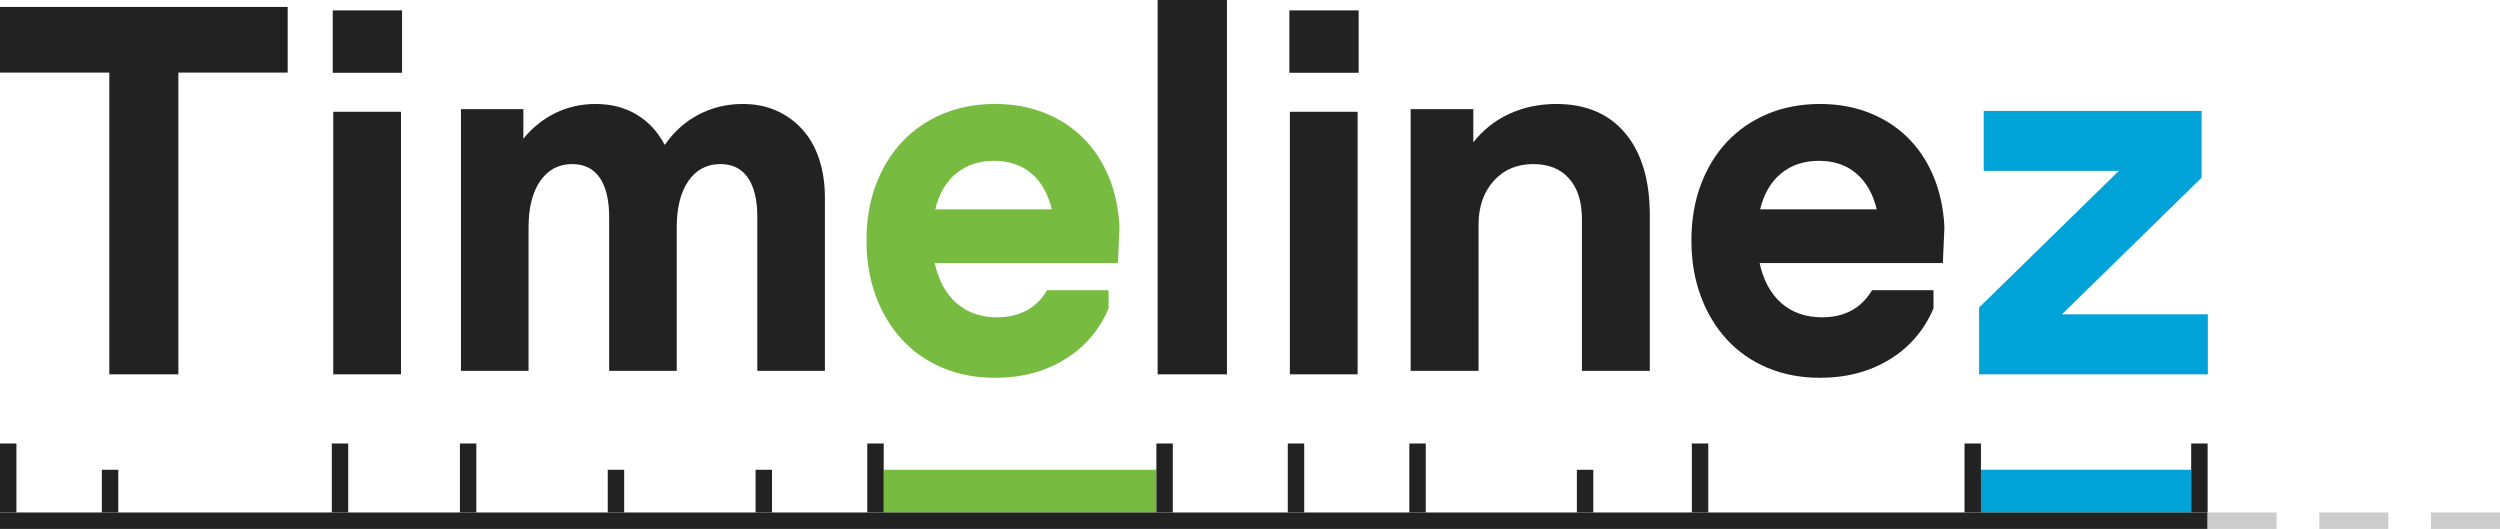
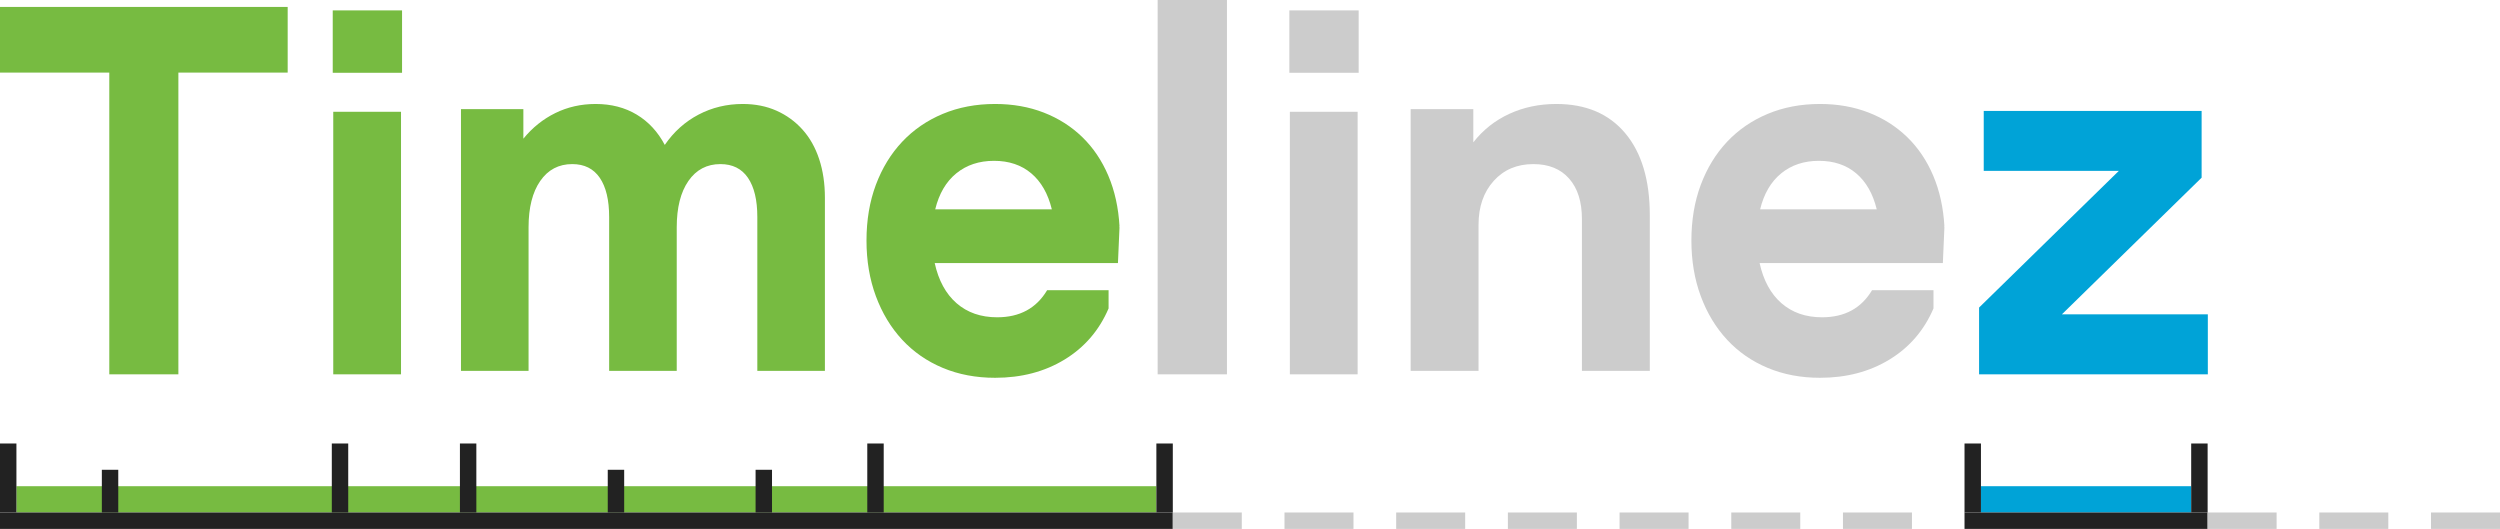
<svg xmlns="http://www.w3.org/2000/svg" width="761px" height="161px" viewBox="0 0 761 161" version="1.1">
-   <g id="timelinez_logo_3.5" stroke="none" stroke-width="1" fill="none" fill-rule="evenodd">
-     <polygon id="Path" fill="#222222" fill-rule="nonzero" points="33.27 22.098 0 22.098 0 2.11 87.569 2.11 87.569 22.098 54.299 22.098 54.299 113.945 33.27 113.945" />
-     <polygon id="Path" fill="#222222" fill-rule="nonzero" points="101.443 34.025 122.068 34.025 122.068 113.945 101.443 113.945" />
-     <g id="events_colour" transform="translate(269, 143)" fill-rule="nonzero">
-       <rect id="Rectangle" fill="#00A3D7" x="334" y="0" width="64" height="13" />
-       <rect id="Rectangle" fill="#77BB41" x="0" y="0" width="83" height="13" />
+   <g id="timelinez_logo_4.0" stroke="none" stroke-width="1" fill="none" fill-rule="evenodd">
+     <polygon id="Path" fill="#77BB41" fill-rule="nonzero" points="33.27 22.098 0 22.098 0 2.11 87.569 2.11 87.569 22.098 54.299 22.098 54.299 113.945 33.27 113.945" />
+     <polygon id="Path" fill="#77BB41" fill-rule="nonzero" points="101.443 34.025 122.068 34.025 122.068 113.945 101.443 113.945" />
+     <g id="events_colour" transform="translate(5, 148)" fill-rule="nonzero">
+       <rect id="Rectangle" fill="#00A3D7" x="598" y="0" width="64" height="8" />
+       <rect id="Rectangle" fill="#77BB41" x="0" y="0" width="347" height="8" />
    </g>
    <g id="timeline_days" transform="translate(0, 135)">
      <g id="Group" fill="#222222" fill-rule="nonzero">
        <rect id="Rectangle" x="0" y="0" width="5" height="21" />
        <rect id="Rectangle" x="101" y="0" width="5" height="21" />
        <rect id="Rectangle" x="140" y="0" width="5" height="21" />
        <rect id="Rectangle" x="264" y="0" width="5" height="21" />
        <rect id="Rectangle" x="352" y="0" width="5" height="21" />
-         <rect id="Rectangle" x="392" y="0" width="5" height="21" />
-         <rect id="Rectangle" x="429" y="0" width="5" height="21" />
-         <rect id="Rectangle" x="515" y="0" width="5" height="21" />
        <rect id="Rectangle" x="598" y="0" width="5" height="21" />
        <rect id="Rectangle" x="667" y="0" width="5" height="21" />
      </g>
      <g id="Rectangle-2" transform="translate(0, 21)">
-         <rect id="Rectangle" fill="#222222" fill-rule="nonzero" x="0" y="0" width="672" height="5" />
+         <rect id="Rectangle" fill="#222222" fill-rule="nonzero" x="0" y="0" width="357" height="5" />
+         <rect id="Rectangle" fill="#222222" fill-rule="nonzero" transform="translate(635, 2.5) scale(-1, 1) translate(-635, -2.5)" x="598" y="0" width="74" height="5" />
        <rect id="Rectangle" fill="#CCCCCC" x="672" y="0" width="21" height="5" />
+         <rect id="Rectangle" fill="#CCCCCC" x="357" y="0" width="21" height="5" />
        <rect id="Rectangle" fill="#CCCCCC" x="706" y="0" width="21" height="5" />
+         <rect id="Rectangle" fill="#CCCCCC" x="391" y="0" width="21" height="5" />
        <rect id="Rectangle" fill="#CCCCCC" x="740" y="0" width="21" height="5" />
+         <rect id="Rectangle" fill="#CCCCCC" x="425" y="0" width="21" height="5" />
+         <rect id="Rectangle" fill="#CCCCCC" x="459" y="0" width="21" height="5" />
+         <rect id="Rectangle" fill="#CCCCCC" x="493" y="0" width="21" height="5" />
+         <rect id="Rectangle" fill="#CCCCCC" x="527" y="0" width="21" height="5" />
+         <rect id="Rectangle" fill="#CCCCCC" x="561" y="0" width="21" height="5" />
      </g>
      <g id="Group-2" transform="translate(31, 8)" fill="#222222" fill-rule="nonzero">
        <rect id="Rectangle" x="154" y="0" width="5" height="13" />
        <rect id="Rectangle" x="0" y="0" width="5" height="13" />
        <rect id="Rectangle" x="199" y="0" width="5" height="13" />
-         <rect id="Rectangle" x="449" y="0" width="5" height="13" />
      </g>
    </g>
-     <polygon id="Path" fill="#222222" fill-rule="nonzero" points="101.284 3.165 122.385 3.165 122.385 22.156 101.284 22.156" />
-     <path d="M140.321,33.229 L159.312,33.229 L159.312,42.22 C162.055,38.855 165.299,36.252 169.045,34.412 C172.79,32.572 176.878,31.651 181.31,31.651 C186.057,31.651 190.225,32.729 193.812,34.885 C197.399,37.041 200.248,40.117 202.358,44.113 C205.101,40.117 208.53,37.041 212.644,34.885 C216.759,32.729 221.243,31.651 226.096,31.651 C229.894,31.651 233.323,32.335 236.383,33.702 C239.443,35.069 242.08,36.988 244.296,39.46 C246.511,41.931 248.2,44.928 249.36,48.451 C250.521,51.974 251.101,55.891 251.101,60.203 L251.101,112.89 L230.528,112.89 L230.528,66.04 C230.528,60.887 229.578,56.917 227.679,54.13 C225.78,51.343 222.984,49.95 219.291,49.95 C215.177,49.95 211.932,51.659 209.558,55.076 C207.185,58.494 205.998,63.2 205.998,69.195 L205.998,112.89 L185.424,112.89 L185.424,66.04 C185.424,60.887 184.475,56.917 182.576,54.13 C180.677,51.343 177.881,49.95 174.188,49.95 C170.073,49.95 166.829,51.659 164.455,55.076 C162.081,58.494 160.894,63.2 160.894,69.195 L160.894,112.89 L140.321,112.89 L140.321,33.229 Z" id="Path" fill="#222222" fill-rule="nonzero" />
+     <polygon id="Path" fill="#77BB41" fill-rule="nonzero" points="101.284 3.165 122.385 3.165 122.385 22.156 101.284 22.156" />
+     <path d="M140.321,33.229 L159.312,33.229 L159.312,42.22 C162.055,38.855 165.299,36.252 169.045,34.412 C172.79,32.572 176.878,31.651 181.31,31.651 C186.057,31.651 190.225,32.729 193.812,34.885 C197.399,37.041 200.248,40.117 202.358,44.113 C205.101,40.117 208.53,37.041 212.644,34.885 C216.759,32.729 221.243,31.651 226.096,31.651 C229.894,31.651 233.323,32.335 236.383,33.702 C239.443,35.069 242.08,36.988 244.296,39.46 C246.511,41.931 248.2,44.928 249.36,48.451 C250.521,51.974 251.101,55.891 251.101,60.203 L251.101,112.89 L230.528,112.89 L230.528,66.04 C230.528,60.887 229.578,56.917 227.679,54.13 C225.78,51.343 222.984,49.95 219.291,49.95 C215.177,49.95 211.932,51.659 209.558,55.076 C207.185,58.494 205.998,63.2 205.998,69.195 L205.998,112.89 L185.424,112.89 L185.424,66.04 C185.424,60.887 184.475,56.917 182.576,54.13 C180.677,51.343 177.881,49.95 174.188,49.95 C170.073,49.95 166.829,51.659 164.455,55.076 C162.081,58.494 160.894,63.2 160.894,69.195 L160.894,112.89 L140.321,112.89 L140.321,33.229 Z" id="Path" fill="#77BB41" fill-rule="nonzero" />
    <path d="M263.761,73.246 C263.761,67.002 264.712,61.339 266.614,56.259 C268.516,51.179 271.183,46.813 274.617,43.161 C278.051,39.51 282.171,36.679 286.978,34.668 C291.785,32.657 297.094,31.651 302.905,31.651 C308.293,31.651 313.232,32.525 317.722,34.271 C322.212,36.017 326.121,38.504 329.449,41.733 C332.777,44.961 335.418,48.877 337.373,53.481 C339.327,58.085 340.463,63.244 340.78,68.96 L340.621,69.119 L340.78,69.119 L340.304,80.073 L284.522,80.073 C285.684,85.365 287.902,89.44 291.177,92.297 C294.453,95.155 298.573,96.584 303.538,96.584 C310.406,96.584 315.477,93.832 318.752,88.328 L337.452,88.328 L337.452,93.885 C334.599,100.553 330.136,105.739 324.061,109.443 C317.986,113.148 310.934,115 302.905,115 C297.094,115 291.785,113.995 286.978,111.984 C282.171,109.973 278.051,107.115 274.617,103.411 C271.183,99.706 268.516,95.287 266.614,90.154 C264.712,85.021 263.761,79.385 263.761,73.246 Z M302.588,48.956 C298.045,48.956 294.215,50.226 291.098,52.766 C287.982,55.307 285.842,58.958 284.68,63.721 L320.178,63.721 C319.016,58.958 316.929,55.307 313.918,52.766 C310.907,50.226 307.131,48.956 302.588,48.956 Z" id="Shape" fill="#77BB41" fill-rule="nonzero" />
-     <polygon id="Path" fill="#222222" fill-rule="nonzero" points="352.385 0 373.486 0 373.486 113.945 352.385 113.945" />
-     <path d="M392.636,34.025 L413.261,34.025 L413.261,113.945 L392.636,113.945 L392.636,34.025 Z M392.477,3.165 L413.578,3.165 L413.578,22.156 L392.477,22.156 L392.477,3.165 Z" id="Shape" fill="#222222" fill-rule="nonzero" />
-     <path d="M429.404,33.229 L448.477,33.229 L448.477,43.324 C451.444,39.539 455.1,36.647 459.445,34.649 C463.789,32.65 468.558,31.651 473.75,31.651 C482.757,31.651 489.751,34.622 494.731,40.564 C499.712,46.506 502.202,54.84 502.202,65.566 L502.202,112.89 L481.539,112.89 L481.539,66.671 C481.539,61.413 480.241,57.311 477.644,54.367 C475.048,51.422 471.419,49.95 466.756,49.95 C461.776,49.95 457.749,51.659 454.676,55.076 C451.603,58.494 450.067,62.937 450.067,68.406 L450.067,112.89 L429.404,112.89 L429.404,33.229 Z" id="Path" fill="#222222" fill-rule="nonzero" />
-     <path d="M514.862,73.246 C514.862,67.002 515.813,61.339 517.715,56.259 C519.617,51.179 522.284,46.813 525.718,43.161 C529.151,39.51 533.272,36.679 538.079,34.668 C542.886,32.657 548.195,31.651 554.005,31.651 C559.394,31.651 564.333,32.525 568.823,34.271 C573.313,36.017 577.222,38.504 580.55,41.733 C583.878,44.961 586.519,48.877 588.474,53.481 C590.428,58.085 591.564,63.244 591.881,68.96 L591.722,69.119 L591.881,69.119 L591.405,80.073 L535.622,80.073 C536.785,85.365 539.003,89.44 542.278,92.297 C545.554,95.155 549.674,96.584 554.639,96.584 C561.507,96.584 566.578,93.832 569.853,88.328 L588.553,88.328 L588.553,93.885 C585.7,100.553 581.237,105.739 575.162,109.443 C569.087,113.148 562.035,115 554.005,115 C548.195,115 542.886,113.995 538.079,111.984 C533.272,109.973 529.151,107.115 525.718,103.411 C522.284,99.706 519.617,95.287 517.715,90.154 C515.813,85.021 514.862,79.385 514.862,73.246 Z M553.689,48.956 C549.146,48.956 545.316,50.226 542.199,52.766 C539.082,55.307 536.943,58.958 535.781,63.721 L571.279,63.721 C570.117,58.958 568.03,55.307 565.019,52.766 C562.008,50.226 558.231,48.956 553.689,48.956 Z" id="Shape" fill="#222222" fill-rule="nonzero" />
+     <g id="Group-3" transform="translate(352.3853, -0)" fill="#CCCCCC" fill-rule="nonzero">
+       <polygon id="Path" points="1.13686838e-13 0 21.101 0 21.101 113.945 1.13686838e-13 113.945" />
+       <path d="M40.25,34.025 L60.875,34.025 L60.875,113.945 L40.25,113.945 L40.25,34.025 Z M40.092,3.165 L61.193,3.165 L61.193,22.156 L40.092,22.156 L40.092,3.165 Z" id="Shape" />
+       <path d="M77.018,33.229 L96.092,33.229 L96.092,43.324 C99.059,39.539 102.715,36.647 107.06,34.649 C111.404,32.65 116.173,31.651 121.365,31.651 C130.372,31.651 137.366,34.622 142.346,40.564 C147.326,46.506 149.817,54.84 149.817,65.566 L149.817,112.89 L129.153,112.89 L129.153,66.671 C129.153,61.413 127.855,57.311 125.259,54.367 C122.663,51.422 119.034,49.95 114.371,49.95 C109.391,49.95 105.364,51.659 102.291,55.076 C99.218,58.494 97.682,62.937 97.682,68.406 L97.682,112.89 L77.018,112.89 L77.018,33.229 Z" id="Path" />
+       <path d="M162.477,73.246 C162.477,67.002 163.428,61.339 165.33,56.259 C167.231,51.179 169.899,46.813 173.333,43.161 C176.766,39.51 180.886,36.679 185.694,34.668 C190.501,32.657 195.809,31.651 201.62,31.651 C207.008,31.651 211.947,32.525 216.437,34.271 C220.928,36.017 224.837,38.504 228.165,41.733 C231.492,44.961 234.134,48.877 236.088,53.481 C238.043,58.085 239.178,63.244 239.495,68.96 L239.337,69.119 L239.495,69.119 L239.02,80.073 L183.237,80.073 C184.399,85.365 186.618,89.44 189.893,92.297 C193.168,95.155 197.289,96.584 202.254,96.584 C209.121,96.584 214.192,93.832 217.468,88.328 L236.167,88.328 L236.167,93.885 C233.315,100.553 228.851,105.739 222.776,109.443 C216.702,113.148 209.649,115 201.62,115 C195.809,115 190.501,113.995 185.694,111.984 C180.886,109.973 176.766,107.115 173.333,103.411 C169.899,99.706 167.231,95.287 165.33,90.154 C163.428,85.021 162.477,79.385 162.477,73.246 Z M201.303,48.956 C196.76,48.956 192.93,50.226 189.814,52.766 C186.697,55.307 184.558,58.958 183.396,63.721 L218.894,63.721 C217.732,58.958 215.645,55.307 212.634,52.766 C209.623,50.226 205.846,48.956 201.303,48.956 Z" id="Shape" />
+     </g>
    <polygon id="Path" fill="#00A3D7" fill-rule="nonzero" points="603.849 33.761 670.174 33.761 670.174 54.085 627.638 95.685 672.064 95.685 672.064 113.945 602.431 113.945 602.431 93.621 644.967 52.021 603.849 52.021" />
  </g>
</svg>
